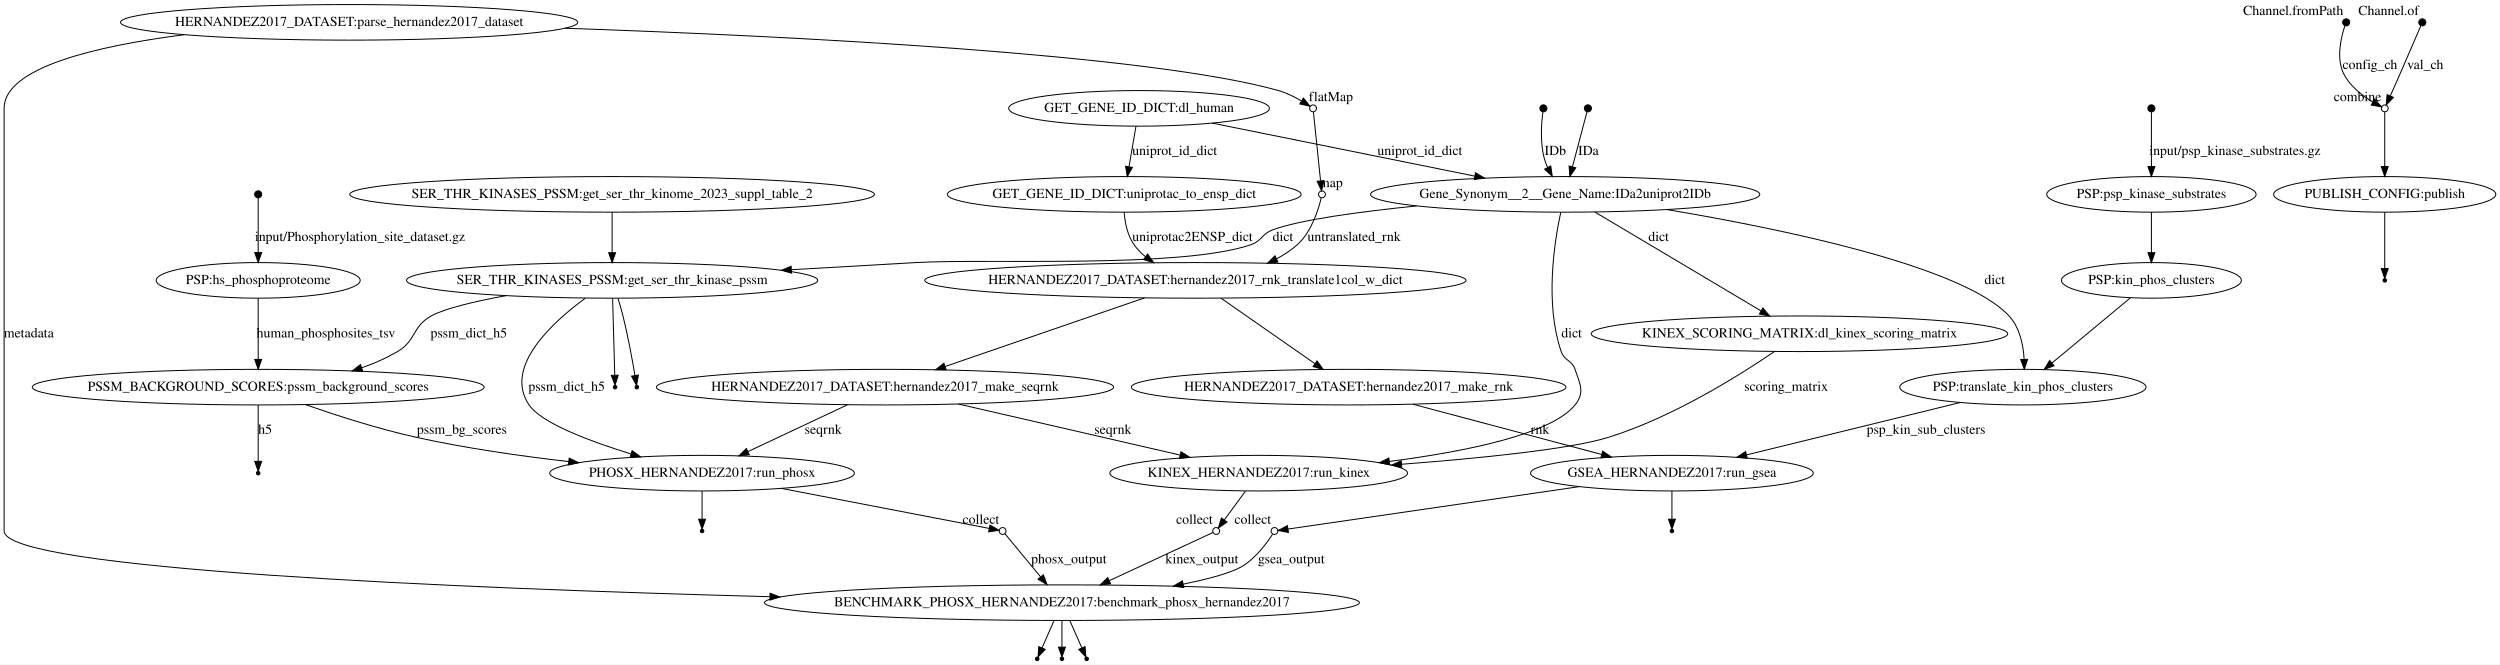
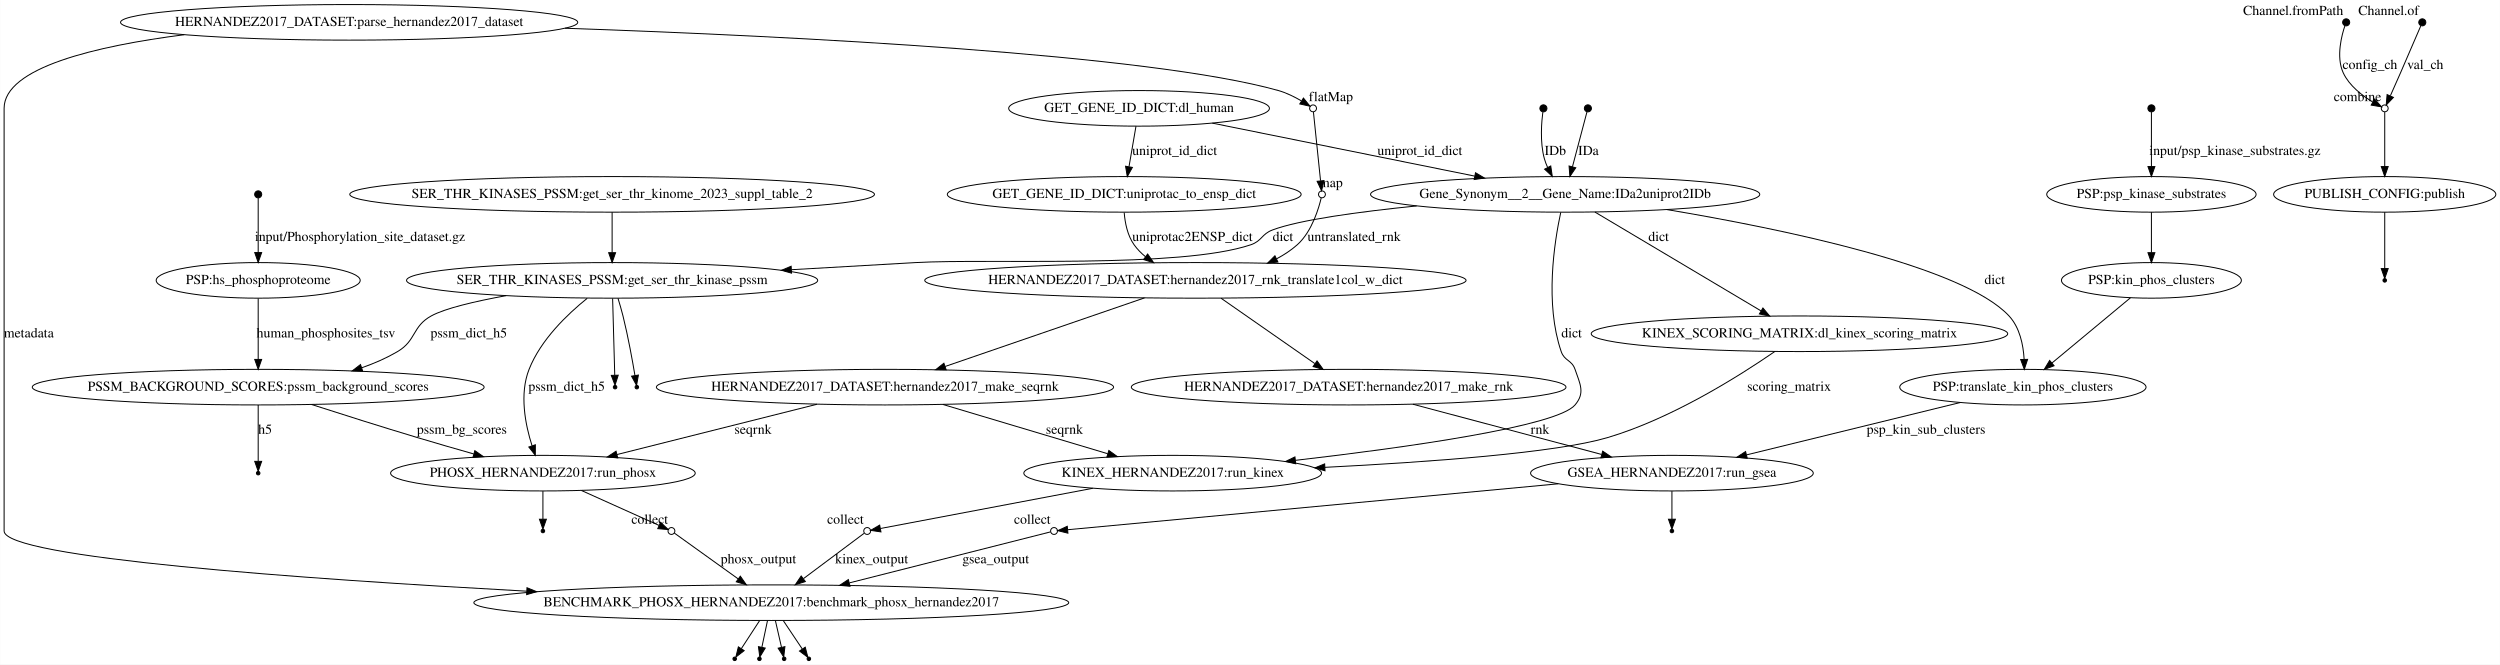
<svg xmlns="http://www.w3.org/2000/svg" width="2528pt" height="672pt" viewBox="0.00 0.00 2528.44 672.20">
  <g id="graph0" class="graph" transform="scale(1 1) rotate(0) translate(4 668.2)">
    <polygon fill="#ffffff" stroke="transparent" points="-4,4 -4,-668.2 2524.44,-668.2 2524.44,4 -4,4" />
    <g id="node1" class="node">
      <ellipse fill="none" stroke="#000000" cx="1148" cy="-558.6" rx="131.877" ry="18" />
      <text text-anchor="middle" x="1148" y="-554.9" font-family="Times,serif" font-size="14.00" fill="#000000">GET_GENE_ID_DICT:dl_human</text>
    </g>
    <g id="node2" class="node">
      <ellipse fill="none" stroke="#000000" cx="1133" cy="-471.6" rx="178.969" ry="18" />
      <text text-anchor="middle" x="1133" y="-467.9" font-family="Times,serif" font-size="14.00" fill="#000000">GET_GENE_ID_DICT:uniprotac_to_ensp_dict</text>
    </g>
    <g id="edge1" class="edge">
      <path fill="none" stroke="#000000" d="M1144.892,-540.573C1142.861,-528.792 1140.166,-513.161 1137.855,-499.758" />
      <polygon fill="#000000" stroke="#000000" points="1141.252,-498.863 1136.104,-489.603 1134.354,-500.053 1141.252,-498.863" />
      <text text-anchor="middle" x="1184" y="-511.4" font-family="Times,serif" font-size="14.00" fill="#000000">uniprot_id_dict</text>
    </g>
    <g id="node4" class="node">
      <ellipse fill="none" stroke="#000000" cx="1579" cy="-471.6" rx="196.865" ry="18" />
      <text text-anchor="middle" x="1579" y="-467.9" font-family="Times,serif" font-size="14.00" fill="#000000">Gene_Synonym__2__Gene_Name:IDa2uniprot2IDb</text>
    </g>
    <g id="edge3" class="edge">
      <path fill="none" stroke="#000000" d="M1222.091,-543.644C1295.605,-528.805 1408.425,-506.032 1487.492,-490.071" />
      <polygon fill="#000000" stroke="#000000" points="1488.337,-493.472 1497.446,-488.062 1486.951,-486.61 1488.337,-493.472" />
      <text text-anchor="middle" x="1432" y="-511.4" font-family="Times,serif" font-size="14.00" fill="#000000">uniprot_id_dict</text>
    </g>
    <g id="node3" class="node">
      <ellipse fill="none" stroke="#000000" cx="1205" cy="-384.6" rx="273.752" ry="18" />
      <text text-anchor="middle" x="1205" y="-380.9" font-family="Times,serif" font-size="14.00" fill="#000000">HERNANDEZ2017_DATASET:hernandez2017_rnk_translate1col_w_dict</text>
    </g>
    <g id="edge2" class="edge">
      <path fill="none" stroke="#000000" d="M1132.973,-453.154C1133.797,-442.755 1136.297,-430.005 1143,-420.6 1146.206,-416.102 1150.163,-412.082 1154.514,-408.509" />
      <polygon fill="#000000" stroke="#000000" points="1156.671,-411.268 1162.697,-402.554 1152.552,-405.608 1156.671,-411.268" />
      <text text-anchor="middle" x="1202" y="-424.4" font-family="Times,serif" font-size="14.00" fill="#000000">uniprotac2ENSP_dict</text>
    </g>
    <g id="node27" class="node">
      <ellipse fill="none" stroke="#000000" cx="891" cy="-276.6" rx="231.259" ry="18" />
      <text text-anchor="middle" x="891" y="-272.9" font-family="Times,serif" font-size="14.00" fill="#000000">HERNANDEZ2017_DATASET:hernandez2017_make_seqrnk</text>
    </g>
    <g id="edge26" class="edge">
      <path fill="none" stroke="#000000" d="M1153.501,-366.887C1098.207,-347.869 1010.418,-317.674 951.778,-297.505" />
      <polygon fill="#000000" stroke="#000000" points="952.861,-294.176 942.266,-294.233 950.584,-300.795 952.861,-294.176" />
    </g>
    <g id="node28" class="node">
      <ellipse fill="none" stroke="#000000" cx="1360" cy="-276.6" rx="219.861" ry="18" />
      <text text-anchor="middle" x="1360" y="-272.9" font-family="Times,serif" font-size="14.00" fill="#000000">HERNANDEZ2017_DATASET:hernandez2017_make_rnk</text>
    </g>
    <g id="edge28" class="edge">
      <path fill="none" stroke="#000000" d="M1230.944,-366.523C1256.951,-348.402 1297.136,-320.402 1325.75,-300.464" />
      <polygon fill="#000000" stroke="#000000" points="1328.026,-303.144 1334.23,-294.556 1324.025,-297.401 1328.026,-303.144" />
    </g>
    <g id="node7" class="node">
      <ellipse fill="none" stroke="#000000" cx="615" cy="-384.6" rx="207.963" ry="18" />
      <text text-anchor="middle" x="615" y="-380.9" font-family="Times,serif" font-size="14.00" fill="#000000">SER_THR_KINASES_PSSM:get_ser_thr_kinase_pssm</text>
    </g>
    <g id="edge6" class="edge">
      <path fill="none" stroke="#000000" d="M1428.756,-459.889C1369.915,-453.935 1310.074,-445.782 1283,-435.6 1271.923,-431.434 1272.212,-424.387 1261,-420.6 1189.527,-396.459 997.322,-406.808 922,-402.6 881.372,-400.33 837.724,-397.817 796.455,-395.405" />
      <polygon fill="#000000" stroke="#000000" points="796.486,-391.901 786.298,-394.811 796.077,-398.889 796.486,-391.901" />
      <text text-anchor="middle" x="1293.5" y="-424.4" font-family="Times,serif" font-size="14.00" fill="#000000">dict</text>
    </g>
    <g id="node15" class="node">
      <ellipse fill="none" stroke="#000000" cx="2042" cy="-276.6" rx="124.578" ry="18" />
      <text text-anchor="middle" x="2042" y="-272.9" font-family="Times,serif" font-size="14.00" fill="#000000">PSP:translate_kin_phos_clusters</text>
    </g>
    <g id="edge14" class="edge">
      <path fill="none" stroke="#000000" d="M1681.932,-456.207C1799.419,-436.518 1981.389,-398.862 2028,-348.6 2038.8,-336.954 2042.399,-319.565 2043.251,-304.794" />
      <polygon fill="#000000" stroke="#000000" points="2046.754,-304.687 2043.449,-294.62 2039.755,-304.55 2046.754,-304.687" />
      <text text-anchor="middle" x="2013.5" y="-380.9" font-family="Times,serif" font-size="14.00" fill="#000000">dict</text>
    </g>
    <g id="node21" class="node">
      <ellipse fill="none" stroke="#000000" cx="1816" cy="-330.6" rx="210.663" ry="18" />
      <text text-anchor="middle" x="1816" y="-326.9" font-family="Times,serif" font-size="14.00" fill="#000000">KINEX_SCORING_MATRIX:dl_kinex_scoring_matrix</text>
    </g>
    <g id="edge20" class="edge">
      <path fill="none" stroke="#000000" d="M1609.016,-453.742C1651.727,-428.332 1730.068,-381.724 1777.157,-353.709" />
      <polygon fill="#000000" stroke="#000000" points="1779.05,-356.656 1785.854,-348.535 1775.47,-350.64 1779.05,-356.656" />
      <text text-anchor="middle" x="1673.5" y="-424.4" font-family="Times,serif" font-size="14.00" fill="#000000">dict</text>
    </g>
    <g id="node22" class="node">
-       <ellipse fill="none" stroke="#000000" cx="1269" cy="-189.6" rx="150.573" ry="18" />
-       <text text-anchor="middle" x="1269" y="-185.9" font-family="Times,serif" font-size="14.00" fill="#000000">KINEX_HERNANDEZ2017:run_kinex</text>
+       <ellipse fill="none" stroke="#000000" cx="1182" cy="-189.6" rx="150.573" ry="18" />
+       <text text-anchor="middle" x="1182" y="-185.9" font-family="Times,serif" font-size="14.00" fill="#000000">KINEX_HERNANDEZ2017:run_kinex</text>
    </g>
    <g id="edge35" class="edge">
-       <path fill="none" stroke="#000000" d="M1574.528,-453.334C1567.996,-423.102 1558.332,-361.18 1575,-312.6 1578.289,-303.014 1585.711,-304.186 1589,-294.6 1594.193,-279.466 1599.051,-271.049 1589,-258.6 1565.083,-228.976 1478.546,-211.461 1401.488,-201.494" />
-       <polygon fill="#000000" stroke="#000000" points="1401.531,-197.971 1391.172,-200.196 1400.658,-204.917 1401.531,-197.971" />
+       <path fill="none" stroke="#000000" d="M1574.528,-453.334C1567.996,-423.102 1558.332,-361.18 1575,-312.6 1578.289,-303.014 1585.711,-304.186 1589,-294.6 1594.193,-279.466 1599.325,-270.823 1589,-258.6 1570.678,-236.91 1419.086,-215.634 1306.236,-202.57" />
+       <polygon fill="#000000" stroke="#000000" points="1306.463,-199.073 1296.129,-201.41 1305.665,-206.027 1306.463,-199.073" />
      <text text-anchor="middle" x="1585.5" y="-326.9" font-family="Times,serif" font-size="14.00" fill="#000000">dict</text>
    </g>
    <g id="node5" class="node">
      <ellipse fill="#000000" stroke="#000000" cx="1602" cy="-558.6" rx="3.6" ry="3.6" />
    </g>
    <g id="edge4" class="edge">
      <path fill="none" stroke="#000000" d="M1601.012,-554.862C1598.511,-545.402 1591.748,-519.82 1586.372,-499.486" />
      <polygon fill="#000000" stroke="#000000" points="1589.733,-498.505 1583.794,-489.732 1582.966,-500.295 1589.733,-498.505" />
      <text text-anchor="middle" x="1602.5" y="-511.4" font-family="Times,serif" font-size="14.00" fill="#000000">IDa</text>
    </g>
    <g id="node6" class="node">
      <ellipse fill="#000000" stroke="#000000" cx="1557" cy="-558.6" rx="3.6" ry="3.6" />
    </g>
    <g id="edge5" class="edge">
      <path fill="none" stroke="#000000" d="M1556.435,-554.794C1555.294,-546.188 1553.21,-524.652 1558,-507.6 1558.834,-504.631 1559.973,-501.652 1561.291,-498.75" />
      <polygon fill="#000000" stroke="#000000" points="1564.417,-500.324 1565.963,-489.843 1558.218,-497.073 1564.417,-500.324" />
      <text text-anchor="middle" x="1569" y="-511.4" font-family="Times,serif" font-size="14.00" fill="#000000">IDb</text>
    </g>
    <g id="node9" class="node">
      <ellipse fill="none" stroke="#000000" cx="257" cy="-276.6" rx="228.56" ry="18" />
      <text text-anchor="middle" x="257" y="-272.9" font-family="Times,serif" font-size="14.00" fill="#000000">PSSM_BACKGROUND_SCORES:pssm_background_scores</text>
    </g>
    <g id="edge8" class="edge">
      <path fill="none" stroke="#000000" d="M507.797,-369.146C475.966,-363.335 445.892,-356.264 432,-348.6 412.73,-337.97 416.967,-323.763 398,-312.6 386.809,-306.013 374.428,-300.62 361.786,-296.207" />
      <polygon fill="#000000" stroke="#000000" points="362.676,-292.816 352.083,-293.02 360.491,-299.466 362.676,-292.816" />
      <text text-anchor="middle" x="470" y="-326.9" font-family="Times,serif" font-size="14.00" fill="#000000">pssm_dict_h5</text>
    </g>
    <g id="node10" class="node">
      <ellipse fill="#000000" stroke="#000000" cx="640" cy="-276.6" rx="1.8" ry="1.8" />
    </g>
    <g id="edge9" class="edge">
      <path fill="none" stroke="#000000" d="M620.969,-366.389C622.716,-360.724 624.546,-354.434 626,-348.6 631.228,-327.626 635.679,-302.81 638.084,-288.469" />
      <polygon fill="#000000" stroke="#000000" points="641.571,-288.829 639.722,-278.396 634.662,-287.705 641.571,-288.829" />
    </g>
    <g id="node11" class="node">
      <ellipse fill="#000000" stroke="#000000" cx="618" cy="-276.6" rx="1.8" ry="1.8" />
    </g>
    <g id="edge10" class="edge">
      <path fill="none" stroke="#000000" d="M615.509,-366.279C616.122,-344.197 617.136,-307.705 617.661,-288.799" />
      <polygon fill="#000000" stroke="#000000" points="621.165,-288.692 617.944,-278.599 614.168,-288.498 621.165,-288.692" />
    </g>
    <g id="node19" class="node">
-       <ellipse fill="none" stroke="#000000" cx="706" cy="-189.6" rx="154.073" ry="18" />
-       <text text-anchor="middle" x="706" y="-185.9" font-family="Times,serif" font-size="14.00" fill="#000000">PHOSX_HERNANDEZ2017:run_phosx</text>
+       <ellipse fill="none" stroke="#000000" cx="545" cy="-189.6" rx="154.073" ry="18" />
+       <text text-anchor="middle" x="545" y="-185.9" font-family="Times,serif" font-size="14.00" fill="#000000">PHOSX_HERNANDEZ2017:run_phosx</text>
    </g>
    <g id="edge30" class="edge">
-       <path fill="none" stroke="#000000" d="M587.89,-366.583C554.431,-342.062 504.964,-296.852 531,-258.6 543.402,-240.378 591.381,-222.189 633.97,-209.063" />
-       <polygon fill="#000000" stroke="#000000" points="635.245,-212.334 643.805,-206.091 633.22,-205.634 635.245,-212.334" />
+       <path fill="none" stroke="#000000" d="M589.768,-366.428C569.575,-350.199 542.756,-324.426 531,-294.6 521.161,-269.638 527.084,-239.025 533.998,-217.31" />
+       <polygon fill="#000000" stroke="#000000" points="537.354,-218.314 537.299,-207.72 530.735,-216.036 537.354,-218.314" />
      <text text-anchor="middle" x="569" y="-272.9" font-family="Times,serif" font-size="14.00" fill="#000000">pssm_dict_h5</text>
    </g>
    <g id="node8" class="node">
      <ellipse fill="none" stroke="#000000" cx="615" cy="-471.6" rx="265.353" ry="18" />
      <text text-anchor="middle" x="615" y="-467.9" font-family="Times,serif" font-size="14.00" fill="#000000">SER_THR_KINASES_PSSM:get_ser_thr_kinome_2023_suppl_table_2</text>
    </g>
    <g id="edge7" class="edge">
      <path fill="none" stroke="#000000" d="M615,-453.574C615,-441.792 615,-426.161 615,-412.758" />
      <polygon fill="#000000" stroke="#000000" points="618.5,-412.603 615,-402.603 611.5,-412.603 618.5,-412.603" />
    </g>
    <g id="edge18" class="edge">
-       <path fill="none" stroke="#000000" d="M304.637,-258.987C336.36,-247.888 379.191,-234.098 418,-225.6 467.504,-214.76 522.561,-206.881 571.168,-201.31" />
-       <polygon fill="#000000" stroke="#000000" points="571.572,-204.787 581.118,-200.191 570.789,-197.831 571.572,-204.787" />
+       <path fill="none" stroke="#000000" d="M310.907,-259.071C342.118,-249.036 382.194,-236.343 418,-225.6 436.421,-220.073 456.411,-214.301 474.963,-209.039" />
+       <polygon fill="#000000" stroke="#000000" points="476.139,-212.344 484.809,-206.256 474.234,-205.608 476.139,-212.344" />
      <text text-anchor="middle" x="463" y="-229.4" font-family="Times,serif" font-size="14.00" fill="#000000">pssm_bg_scores</text>
    </g>
    <g id="node20" class="node">
      <ellipse fill="#000000" stroke="#000000" cx="257" cy="-189.6" rx="1.8" ry="1.8" />
    </g>
    <g id="edge19" class="edge">
      <path fill="none" stroke="#000000" d="M257,-258.574C257,-241.502 257,-216.349 257,-201.603" />
      <polygon fill="#000000" stroke="#000000" points="260.5,-201.518 257,-191.518 253.5,-201.518 260.5,-201.518" />
      <text text-anchor="middle" x="264" y="-229.4" font-family="Times,serif" font-size="14.00" fill="#000000">h5</text>
    </g>
    <g id="node12" class="node">
      <ellipse fill="#000000" stroke="#000000" cx="2172" cy="-558.6" rx="3.6" ry="3.6" />
    </g>
    <g id="node13" class="node">
      <ellipse fill="none" stroke="#000000" cx="2172" cy="-471.6" rx="105.881" ry="18" />
      <text text-anchor="middle" x="2172" y="-467.9" font-family="Times,serif" font-size="14.00" fill="#000000">PSP:psp_kinase_substrates</text>
    </g>
    <g id="edge11" class="edge">
      <path fill="none" stroke="#000000" d="M2172,-554.862C2172,-545.445 2172,-520.053 2172,-499.765" />
      <polygon fill="#000000" stroke="#000000" points="2175.5,-499.732 2172,-489.732 2168.5,-499.732 2175.5,-499.732" />
      <text text-anchor="middle" x="2256.5" y="-511.4" font-family="Times,serif" font-size="14.00" fill="#000000">input/psp_kinase_substrates.gz</text>
    </g>
    <g id="node14" class="node">
      <ellipse fill="none" stroke="#000000" cx="2172" cy="-384.6" rx="90.984" ry="18" />
      <text text-anchor="middle" x="2172" y="-380.9" font-family="Times,serif" font-size="14.00" fill="#000000">PSP:kin_phos_clusters</text>
    </g>
    <g id="edge12" class="edge">
      <path fill="none" stroke="#000000" d="M2172,-453.574C2172,-441.792 2172,-426.161 2172,-412.758" />
      <polygon fill="#000000" stroke="#000000" points="2175.5,-412.603 2172,-402.603 2168.5,-412.603 2175.5,-412.603" />
    </g>
    <g id="edge13" class="edge">
      <path fill="none" stroke="#000000" d="M2150.824,-367.008C2129.234,-349.071 2095.57,-321.104 2071.401,-301.026" />
      <polygon fill="#000000" stroke="#000000" points="2073.529,-298.243 2063.6,-294.545 2069.056,-303.627 2073.529,-298.243" />
    </g>
    <g id="node16" class="node">
      <ellipse fill="none" stroke="#000000" cx="1687" cy="-189.6" rx="142.975" ry="18" />
      <text text-anchor="middle" x="1687" y="-185.9" font-family="Times,serif" font-size="14.00" fill="#000000">GSEA_HERNANDEZ2017:run_gsea</text>
    </g>
    <g id="edge15" class="edge">
      <path fill="none" stroke="#000000" d="M1978.533,-261.046C1918.05,-246.223 1826.931,-223.893 1762.692,-208.15" />
      <polygon fill="#000000" stroke="#000000" points="1763.167,-204.663 1752.622,-205.682 1761.501,-211.462 1763.167,-204.663" />
      <text text-anchor="middle" x="1944" y="-229.4" font-family="Times,serif" font-size="14.00" fill="#000000">psp_kin_sub_clusters</text>
    </g>
    <g id="node32" class="node">
-       <ellipse fill="none" stroke="#000000" cx="1285" cy="-131.1" rx="3.5" ry="3.5" />
-       <text text-anchor="middle" x="1263" y="-138.4" font-family="Times,serif" font-size="14.00" fill="#000000">collect</text>
+       <ellipse fill="none" stroke="#000000" cx="1062" cy="-131.1" rx="3.5" ry="3.5" />
+       <text text-anchor="middle" x="1040" y="-138.4" font-family="Times,serif" font-size="14.00" fill="#000000">collect</text>
    </g>
    <g id="edge38" class="edge">
-       <path fill="none" stroke="#000000" d="M1593.256,-175.958C1493.584,-161.454 1344.148,-139.707 1298.635,-133.084" />
-       <polygon fill="#000000" stroke="#000000" points="1299.081,-129.612 1288.681,-131.636 1298.073,-136.539 1299.081,-129.612" />
+       <path fill="none" stroke="#000000" d="M1572.001,-178.836C1413.679,-164.017 1140.754,-138.471 1076.047,-132.415" />
+       <polygon fill="#000000" stroke="#000000" points="1076.027,-128.898 1065.744,-131.451 1075.375,-135.867 1076.027,-128.898" />
    </g>
    <g id="node33" class="node">
      <ellipse fill="#000000" stroke="#000000" cx="1687" cy="-131.1" rx="1.8" ry="1.8" />
    </g>
    <g id="edge39" class="edge">
      <path fill="none" stroke="#000000" d="M1687,-171.411C1687,-162.189 1687,-151.248 1687,-143.092" />
      <polygon fill="#000000" stroke="#000000" points="1690.5,-143.003 1687,-133.003 1683.5,-143.003 1690.5,-143.003" />
    </g>
    <g id="node17" class="node">
      <ellipse fill="#000000" stroke="#000000" cx="257" cy="-471.6" rx="3.6" ry="3.6" />
    </g>
    <g id="node18" class="node">
      <ellipse fill="none" stroke="#000000" cx="257" cy="-384.6" rx="103.182" ry="18" />
      <text text-anchor="middle" x="257" y="-380.9" font-family="Times,serif" font-size="14.00" fill="#000000">PSP:hs_phosphoproteome</text>
    </g>
    <g id="edge16" class="edge">
      <path fill="none" stroke="#000000" d="M257,-467.862C257,-458.445 257,-433.053 257,-412.765" />
      <polygon fill="#000000" stroke="#000000" points="260.5,-412.732 257,-402.732 253.5,-412.732 260.5,-412.732" />
      <text text-anchor="middle" x="360" y="-424.4" font-family="Times,serif" font-size="14.00" fill="#000000">input/Phosphorylation_site_dataset.gz</text>
    </g>
    <g id="edge17" class="edge">
      <path fill="none" stroke="#000000" d="M257,-366.279C257,-349.421 257,-324.165 257,-304.747" />
      <polygon fill="#000000" stroke="#000000" points="260.5,-304.65 257,-294.65 253.5,-304.65 260.5,-304.65" />
      <text text-anchor="middle" x="325.5" y="-326.9" font-family="Times,serif" font-size="14.00" fill="#000000">human_phosphosites_tsv</text>
    </g>
    <g id="node29" class="node">
-       <ellipse fill="none" stroke="#000000" cx="1010" cy="-131.1" rx="3.5" ry="3.5" />
-       <text text-anchor="middle" x="988" y="-138.4" font-family="Times,serif" font-size="14.00" fill="#000000">collect</text>
+       <ellipse fill="none" stroke="#000000" cx="675" cy="-131.1" rx="3.5" ry="3.5" />
+       <text text-anchor="middle" x="653" y="-138.4" font-family="Times,serif" font-size="14.00" fill="#000000">collect</text>
    </g>
    <g id="edge31" class="edge">
-       <path fill="none" stroke="#000000" d="M786.27,-174.153C858.969,-160.163 960.074,-140.708 996.361,-133.725" />
-       <polygon fill="#000000" stroke="#000000" points="997.183,-137.131 1006.341,-131.804 995.86,-130.257 997.183,-137.131" />
+       <path fill="none" stroke="#000000" d="M584.004,-172.048C610.753,-160.011 644.534,-144.81 662.471,-136.738" />
+       <polygon fill="#000000" stroke="#000000" points="664.053,-139.864 671.736,-132.569 661.18,-133.481 664.053,-139.864" />
    </g>
    <g id="node30" class="node">
-       <ellipse fill="#000000" stroke="#000000" cx="706" cy="-131.1" rx="1.8" ry="1.8" />
+       <ellipse fill="#000000" stroke="#000000" cx="545" cy="-131.1" rx="1.8" ry="1.8" />
    </g>
    <g id="edge32" class="edge">
-       <path fill="none" stroke="#000000" d="M706,-171.411C706,-162.189 706,-151.248 706,-143.092" />
-       <polygon fill="#000000" stroke="#000000" points="709.5,-143.003 706,-133.003 702.5,-143.003 709.5,-143.003" />
+       <path fill="none" stroke="#000000" d="M545,-171.411C545,-162.189 545,-151.248 545,-143.092" />
+       <polygon fill="#000000" stroke="#000000" points="548.5,-143.003 545,-133.003 541.5,-143.003 548.5,-143.003" />
    </g>
    <g id="edge21" class="edge">
-       <path fill="none" stroke="#000000" d="M1790.788,-312.682C1755.106,-288.353 1686.964,-245.615 1622,-225.6 1583.75,-213.816 1493.382,-204.719 1413.659,-198.618" />
-       <polygon fill="#000000" stroke="#000000" points="1413.728,-195.114 1403.494,-197.852 1413.202,-202.094 1413.728,-195.114" />
-       <text text-anchor="middle" x="1802.5" y="-272.9" font-family="Times,serif" font-size="14.00" fill="#000000">scoring_matrix</text>
+       <path fill="none" stroke="#000000" d="M1791.144,-312.705C1755.611,-288.197 1687.345,-245.019 1622,-225.6 1569.999,-210.147 1440.97,-200.776 1335.999,-195.486" />
+       <polygon fill="#000000" stroke="#000000" points="1336.08,-191.986 1325.919,-194.987 1335.734,-198.977 1336.08,-191.986" />
+       <text text-anchor="middle" x="1805.5" y="-272.9" font-family="Times,serif" font-size="14.00" fill="#000000">scoring_matrix</text>
    </g>
    <g id="node31" class="node">
-       <ellipse fill="none" stroke="#000000" cx="1226" cy="-131.1" rx="3.5" ry="3.5" />
-       <text text-anchor="middle" x="1204" y="-138.4" font-family="Times,serif" font-size="14.00" fill="#000000">collect</text>
+       <ellipse fill="none" stroke="#000000" cx="873" cy="-131.1" rx="3.5" ry="3.5" />
+       <text text-anchor="middle" x="851" y="-138.4" font-family="Times,serif" font-size="14.00" fill="#000000">collect</text>
    </g>
    <g id="edge36" class="edge">
-       <path fill="none" stroke="#000000" d="M1255.63,-171.411C1248.619,-161.873 1240.256,-150.494 1234.205,-142.262" />
-       <polygon fill="#000000" stroke="#000000" points="1236.96,-140.101 1228.218,-134.117 1231.32,-144.247 1236.96,-140.101" />
+       <path fill="none" stroke="#000000" d="M1101.217,-174.306C1026.998,-160.255 923.132,-140.591 886.463,-133.649" />
+       <polygon fill="#000000" stroke="#000000" points="886.93,-130.175 876.454,-131.754 885.628,-137.053 886.93,-130.175" />
    </g>
    <g id="node23" class="node">
      <ellipse fill="none" stroke="#000000" cx="349" cy="-645.6" rx="231.259" ry="18" />
      <text text-anchor="middle" x="349" y="-641.9" font-family="Times,serif" font-size="14.00" fill="#000000">HERNANDEZ2017_DATASET:parse_hernandez2017_dataset</text>
    </g>
    <g id="node24" class="node">
      <ellipse fill="none" stroke="#000000" cx="1324" cy="-558.6" rx="3.5" ry="3.5" />
      <text text-anchor="middle" x="1342" y="-565.9" font-family="Times,serif" font-size="14.00" fill="#000000">flatMap</text>
    </g>
    <g id="edge22" class="edge">
      <path fill="none" stroke="#000000" d="M567.374,-639.645C801.828,-631.465 1158.256,-613.368 1289,-576.6 1297.091,-574.325 1305.486,-570.081 1312.026,-566.285" />
      <polygon fill="#000000" stroke="#000000" points="1314.269,-569.011 1320.899,-560.747 1310.563,-563.072 1314.269,-569.011" />
    </g>
    <g id="node25" class="node">
-       <ellipse fill="none" stroke="#000000" cx="1070" cy="-58.6" rx="300.847" ry="18" />
-       <text text-anchor="middle" x="1070" y="-54.9" font-family="Times,serif" font-size="14.00" fill="#000000">BENCHMARK_PHOSX_HERNANDEZ2017:benchmark_phosx_hernandez2017</text>
+       <ellipse fill="none" stroke="#000000" cx="776" cy="-58.6" rx="300.847" ry="18" />
+       <text text-anchor="middle" x="776" y="-54.9" font-family="Times,serif" font-size="14.00" fill="#000000">BENCHMARK_PHOSX_HERNANDEZ2017:benchmark_phosx_hernandez2017</text>
    </g>
    <g id="edge23" class="edge">
-       <path fill="none" stroke="#000000" d="M182.166,-633.081C92.437,-621.573 0,-599.735 0,-558.6 0,-558.6 0,-558.6 0,-131.1 0,-92.132 457.699,-73.124 774.399,-64.636" />
-       <polygon fill="#000000" stroke="#000000" points="774.762,-68.128 784.665,-64.364 774.576,-61.13 774.762,-68.128" />
+       <path fill="none" stroke="#000000" d="M182.166,-633.081C92.437,-621.573 0,-599.735 0,-558.6 0,-558.6 0,-558.6 0,-131.1 0,-104.112 301.48,-82.6 528.614,-70.224" />
+       <polygon fill="#000000" stroke="#000000" points="528.898,-73.714 538.694,-69.678 528.519,-66.724 528.898,-73.714" />
      <text text-anchor="middle" x="25" y="-326.9" font-family="Times,serif" font-size="14.00" fill="#000000">metadata</text>
    </g>
    <g id="node26" class="node">
      <ellipse fill="none" stroke="#000000" cx="1333" cy="-471.6" rx="3.5" ry="3.5" />
      <text text-anchor="middle" x="1342" y="-478.9" font-family="Times,serif" font-size="14.00" fill="#000000">map</text>
    </g>
    <g id="edge24" class="edge">
      <path fill="none" stroke="#000000" d="M1324.387,-554.862C1325.613,-543.011 1329.456,-505.858 1331.571,-485.418" />
      <polygon fill="#000000" stroke="#000000" points="1335.077,-485.535 1332.625,-475.228 1328.114,-484.814 1335.077,-485.535" />
    </g>
    <g id="node34" class="node">
-       <ellipse fill="#000000" stroke="#000000" cx="1045" cy="-1.8" rx="1.8" ry="1.8" />
+       <ellipse fill="#000000" stroke="#000000" cx="739" cy="-1.8" rx="1.8" ry="1.8" />
    </g>
    <g id="edge41" class="edge">
-       <path fill="none" stroke="#000000" d="M1061.952,-40.316C1057.98,-31.292 1053.319,-20.701 1049.89,-12.911" />
-       <polygon fill="#000000" stroke="#000000" points="1053.026,-11.346 1045.794,-3.604 1046.619,-14.166 1053.026,-11.346" />
+       <path fill="none" stroke="#000000" d="M764.089,-40.316C758.001,-30.969 750.818,-19.942 745.701,-12.087" />
+       <polygon fill="#000000" stroke="#000000" points="748.566,-10.072 740.175,-3.604 742.701,-13.893 748.566,-10.072" />
    </g>
    <g id="node35" class="node">
-       <ellipse fill="#000000" stroke="#000000" cx="1070" cy="-1.8" rx="1.8" ry="1.8" />
+       <ellipse fill="#000000" stroke="#000000" cx="764" cy="-1.8" rx="1.8" ry="1.8" />
    </g>
    <g id="edge42" class="edge">
-       <path fill="none" stroke="#000000" d="M1070,-40.316C1070,-31.614 1070,-21.455 1070,-13.756" />
-       <polygon fill="#000000" stroke="#000000" points="1073.5,-13.604 1070,-3.604 1066.5,-13.604 1073.5,-13.604" />
+       <path fill="none" stroke="#000000" d="M772.137,-40.316C770.276,-31.506 768.099,-21.204 766.466,-13.472" />
+       <polygon fill="#000000" stroke="#000000" points="769.873,-12.664 764.381,-3.604 763.024,-14.111 769.873,-12.664" />
    </g>
    <g id="node36" class="node">
-       <ellipse fill="#000000" stroke="#000000" cx="1095" cy="-1.8" rx="1.8" ry="1.8" />
+       <ellipse fill="#000000" stroke="#000000" cx="789" cy="-1.8" rx="1.8" ry="1.8" />
    </g>
    <g id="edge43" class="edge">
-       <path fill="none" stroke="#000000" d="M1078.048,-40.316C1082.02,-31.292 1086.681,-20.701 1090.11,-12.911" />
-       <polygon fill="#000000" stroke="#000000" points="1093.381,-14.166 1094.206,-3.604 1086.974,-11.346 1093.381,-14.166" />
+       <path fill="none" stroke="#000000" d="M780.185,-40.316C782.201,-31.506 784.559,-21.204 786.329,-13.472" />
+       <polygon fill="#000000" stroke="#000000" points="789.768,-14.133 788.587,-3.604 782.944,-12.571 789.768,-14.133" />
+     </g>
+     <g id="node37" class="node">
+       <ellipse fill="#000000" stroke="#000000" cx="814" cy="-1.8" rx="1.8" ry="1.8" />
+     </g>
+     <g id="edge44" class="edge">
+       <path fill="none" stroke="#000000" d="M788.233,-40.316C794.603,-30.793 802.141,-19.525 807.413,-11.646" />
+       <polygon fill="#000000" stroke="#000000" points="810.344,-13.559 812.996,-3.301 804.526,-9.666 810.344,-13.559" />
    </g>
    <g id="edge25" class="edge">
      <path fill="none" stroke="#000000" d="M1332.251,-468.066C1330.124,-458.889 1323.196,-434.08 1308,-420.6 1301.736,-415.043 1294.564,-410.332 1286.985,-406.341" />
      <polygon fill="#000000" stroke="#000000" points="1288.459,-403.166 1277.931,-401.978 1285.42,-409.472 1288.459,-403.166" />
      <text text-anchor="middle" x="1365.5" y="-424.4" font-family="Times,serif" font-size="14.00" fill="#000000">untranslated_rnk</text>
    </g>
    <g id="edge27" class="edge">
-       <path fill="none" stroke="#000000" d="M853.116,-258.784C823.993,-245.088 783.615,-226.1 752.528,-211.481" />
-       <polygon fill="#000000" stroke="#000000" points="753.74,-208.183 743.201,-207.095 750.761,-214.518 753.74,-208.183" />
-       <text text-anchor="middle" x="828.5" y="-229.4" font-family="Times,serif" font-size="14.00" fill="#000000">seqrnk</text>
+       <path fill="none" stroke="#000000" d="M822.228,-259.308C763.795,-244.615 680.071,-223.563 619.943,-208.444" />
+       <polygon fill="#000000" stroke="#000000" points="620.68,-205.02 610.128,-205.976 618.973,-211.809 620.68,-205.02" />
+       <text text-anchor="middle" x="757.5" y="-229.4" font-family="Times,serif" font-size="14.00" fill="#000000">seqrnk</text>
    </g>
    <g id="edge34" class="edge">
-       <path fill="none" stroke="#000000" d="M965.23,-259.515C1029.854,-244.642 1123.291,-223.136 1189.44,-207.911" />
-       <polygon fill="#000000" stroke="#000000" points="1190.444,-211.272 1199.404,-205.618 1188.874,-204.45 1190.444,-211.272" />
-       <text text-anchor="middle" x="1121.5" y="-229.4" font-family="Times,serif" font-size="14.00" fill="#000000">seqrnk</text>
+       <path fill="none" stroke="#000000" d="M949.538,-259.099C997.773,-244.678 1066.149,-224.236 1116.258,-209.255" />
+       <polygon fill="#000000" stroke="#000000" points="1117.447,-212.553 1126.025,-206.335 1115.442,-205.846 1117.447,-212.553" />
+       <text text-anchor="middle" x="1072.5" y="-229.4" font-family="Times,serif" font-size="14.00" fill="#000000">seqrnk</text>
    </g>
    <g id="edge29" class="edge">
      <path fill="none" stroke="#000000" d="M1424.996,-259.308C1480.08,-244.652 1558.945,-223.67 1615.741,-208.559" />
      <polygon fill="#000000" stroke="#000000" points="1616.958,-211.857 1625.722,-205.903 1615.158,-205.092 1616.958,-211.857" />
      <text text-anchor="middle" x="1553.5" y="-229.4" font-family="Times,serif" font-size="14.00" fill="#000000">rnk</text>
    </g>
    <g id="edge33" class="edge">
-       <path fill="none" stroke="#000000" d="M1012.279,-128.346C1018.202,-121.189 1034.583,-101.395 1048.388,-84.715" />
-       <polygon fill="#000000" stroke="#000000" points="1051.221,-86.781 1054.901,-76.845 1045.829,-82.317 1051.221,-86.781" />
-       <text text-anchor="middle" x="1077" y="-98.4" font-family="Times,serif" font-size="14.00" fill="#000000">phosx_output</text>
+       <path fill="none" stroke="#000000" d="M677.914,-129.008C687.346,-122.238 717.853,-100.339 742.368,-82.742" />
+       <polygon fill="#000000" stroke="#000000" points="744.663,-85.403 750.745,-76.728 740.581,-79.716 744.663,-85.403" />
+       <text text-anchor="middle" x="763" y="-98.4" font-family="Times,serif" font-size="14.00" fill="#000000">phosx_output</text>
    </g>
    <g id="edge37" class="edge">
-       <path fill="none" stroke="#000000" d="M1222.742,-129.586C1209.374,-123.373 1157.577,-99.301 1117.97,-80.894" />
-       <polygon fill="#000000" stroke="#000000" points="1119.249,-77.629 1108.706,-76.588 1116.299,-83.977 1119.249,-77.629" />
-       <text text-anchor="middle" x="1211.5" y="-98.4" font-family="Times,serif" font-size="14.00" fill="#000000">kinex_output</text>
+       <path fill="none" stroke="#000000" d="M869.773,-128.688C860.287,-121.598 831.707,-100.237 808.569,-82.943" />
+       <polygon fill="#000000" stroke="#000000" points="810.442,-79.973 800.336,-76.79 806.251,-85.58 810.442,-79.973" />
+       <text text-anchor="middle" x="877.5" y="-98.4" font-family="Times,serif" font-size="14.00" fill="#000000">kinex_output</text>
    </g>
    <g id="edge40" class="edge">
-       <path fill="none" stroke="#000000" d="M1283.003,-127.835C1278.37,-120.568 1266.128,-103.034 1251,-94.6 1239.759,-88.333 1217.749,-82.454 1192.835,-77.337" />
-       <polygon fill="#000000" stroke="#000000" points="1193.269,-73.855 1182.779,-75.341 1191.906,-80.721 1193.269,-73.855" />
-       <text text-anchor="middle" x="1302" y="-98.4" font-family="Times,serif" font-size="14.00" fill="#000000">gsea_output</text>
-     </g>
-     <g id="node37" class="node">
+       <path fill="none" stroke="#000000" d="M1058.384,-130.183C1037.56,-124.904 931.214,-97.946 855.169,-78.669" />
+       <polygon fill="#000000" stroke="#000000" points="855.673,-75.186 845.12,-76.122 853.953,-81.972 855.673,-75.186" />
+       <text text-anchor="middle" x="1003" y="-98.4" font-family="Times,serif" font-size="14.00" fill="#000000">gsea_output</text>
+     </g>
+     <g id="node38" class="node">
      <ellipse fill="#000000" stroke="#000000" cx="2369" cy="-645.6" rx="3.6" ry="3.6" />
      <text text-anchor="middle" x="2315.4" y="-653" font-family="Times,serif" font-size="14.00" fill="#000000">Channel.fromPath</text>
    </g>
-     <g id="node38" class="node">
+     <g id="node39" class="node">
      <ellipse fill="none" stroke="#000000" cx="2408" cy="-558.6" rx="3.5" ry="3.5" />
      <text text-anchor="middle" x="2380.5" y="-565.9" font-family="Times,serif" font-size="14.00" fill="#000000">combine</text>
    </g>
-     <g id="edge44" class="edge">
+     <g id="edge45" class="edge">
      <path fill="none" stroke="#000000" d="M2367.743,-642.177C2364.834,-633.664 2358.439,-611.038 2366,-594.6 2372.071,-581.401 2385.634,-571.23 2395.714,-565.117" />
      <polygon fill="#000000" stroke="#000000" points="2397.698,-568.02 2404.765,-560.126 2394.318,-561.89 2397.698,-568.02" />
      <text text-anchor="middle" x="2393" y="-598.4" font-family="Times,serif" font-size="14.00" fill="#000000">config_ch</text>
    </g>
-     <g id="node40" class="node">
+     <g id="node41" class="node">
      <ellipse fill="none" stroke="#000000" cx="2408" cy="-471.6" rx="112.38" ry="18" />
      <text text-anchor="middle" x="2408" y="-467.9" font-family="Times,serif" font-size="14.00" fill="#000000">PUBLISH_CONFIG:publish</text>
    </g>
-     <g id="edge46" class="edge">
+     <g id="edge47" class="edge">
      <path fill="none" stroke="#000000" d="M2408,-554.862C2408,-545.445 2408,-520.053 2408,-499.765" />
      <polygon fill="#000000" stroke="#000000" points="2411.5,-499.732 2408,-489.732 2404.5,-499.732 2411.5,-499.732" />
    </g>
-     <g id="node39" class="node">
+     <g id="node40" class="node">
      <ellipse fill="#000000" stroke="#000000" cx="2446" cy="-645.6" rx="3.6" ry="3.6" />
      <text text-anchor="middle" x="2411.9" y="-653" font-family="Times,serif" font-size="14.00" fill="#000000">Channel.of</text>
    </g>
-     <g id="edge45" class="edge">
+     <g id="edge46" class="edge">
      <path fill="none" stroke="#000000" d="M2444.413,-641.883C2440.812,-633.457 2431.736,-612.266 2424,-594.6 2420.626,-586.894 2416.8,-578.282 2413.736,-571.414" />
      <polygon fill="#000000" stroke="#000000" points="2416.79,-569.669 2409.512,-561.97 2410.4,-572.527 2416.79,-569.669" />
      <text text-anchor="middle" x="2449" y="-598.4" font-family="Times,serif" font-size="14.00" fill="#000000">val_ch</text>
    </g>
-     <g id="node41" class="node">
+     <g id="node42" class="node">
      <ellipse fill="#000000" stroke="#000000" cx="2408" cy="-384.6" rx="1.8" ry="1.8" />
    </g>
-     <g id="edge47" class="edge">
+     <g id="edge48" class="edge">
      <path fill="none" stroke="#000000" d="M2408,-453.574C2408,-436.502 2408,-411.349 2408,-396.603" />
      <polygon fill="#000000" stroke="#000000" points="2411.5,-396.519 2408,-386.519 2404.5,-396.519 2411.5,-396.519" />
    </g>
  </g>
</svg>
